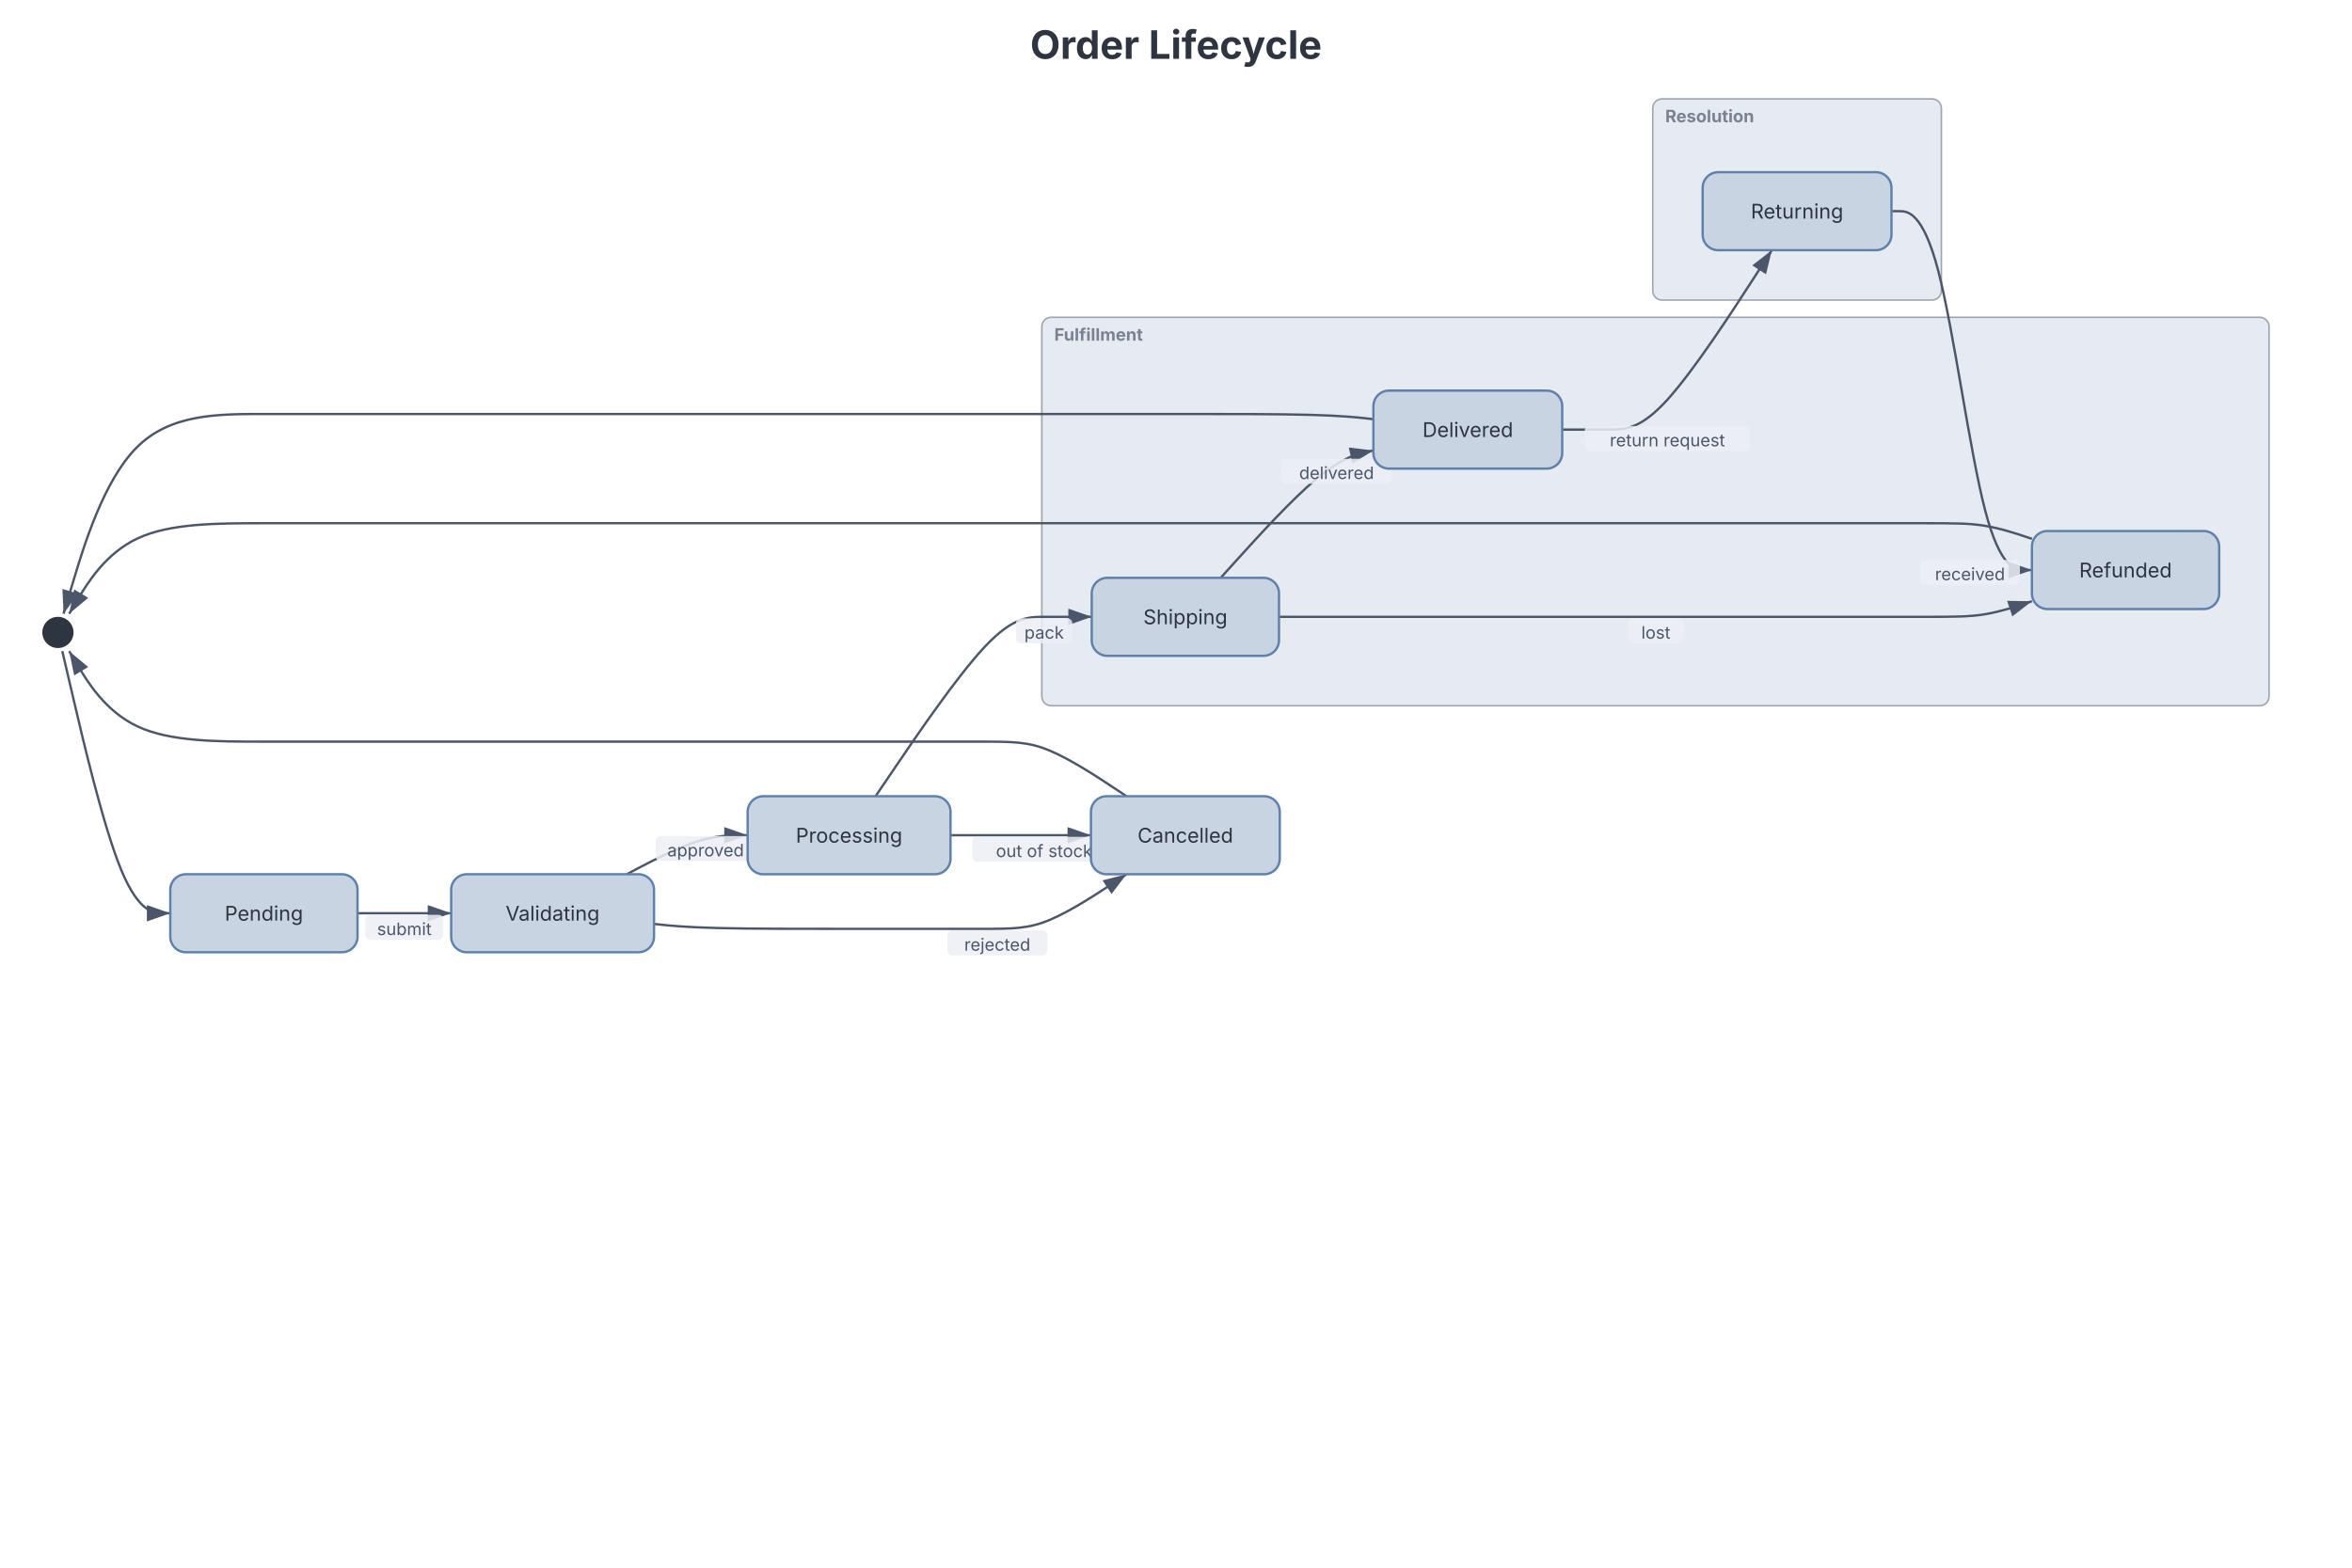
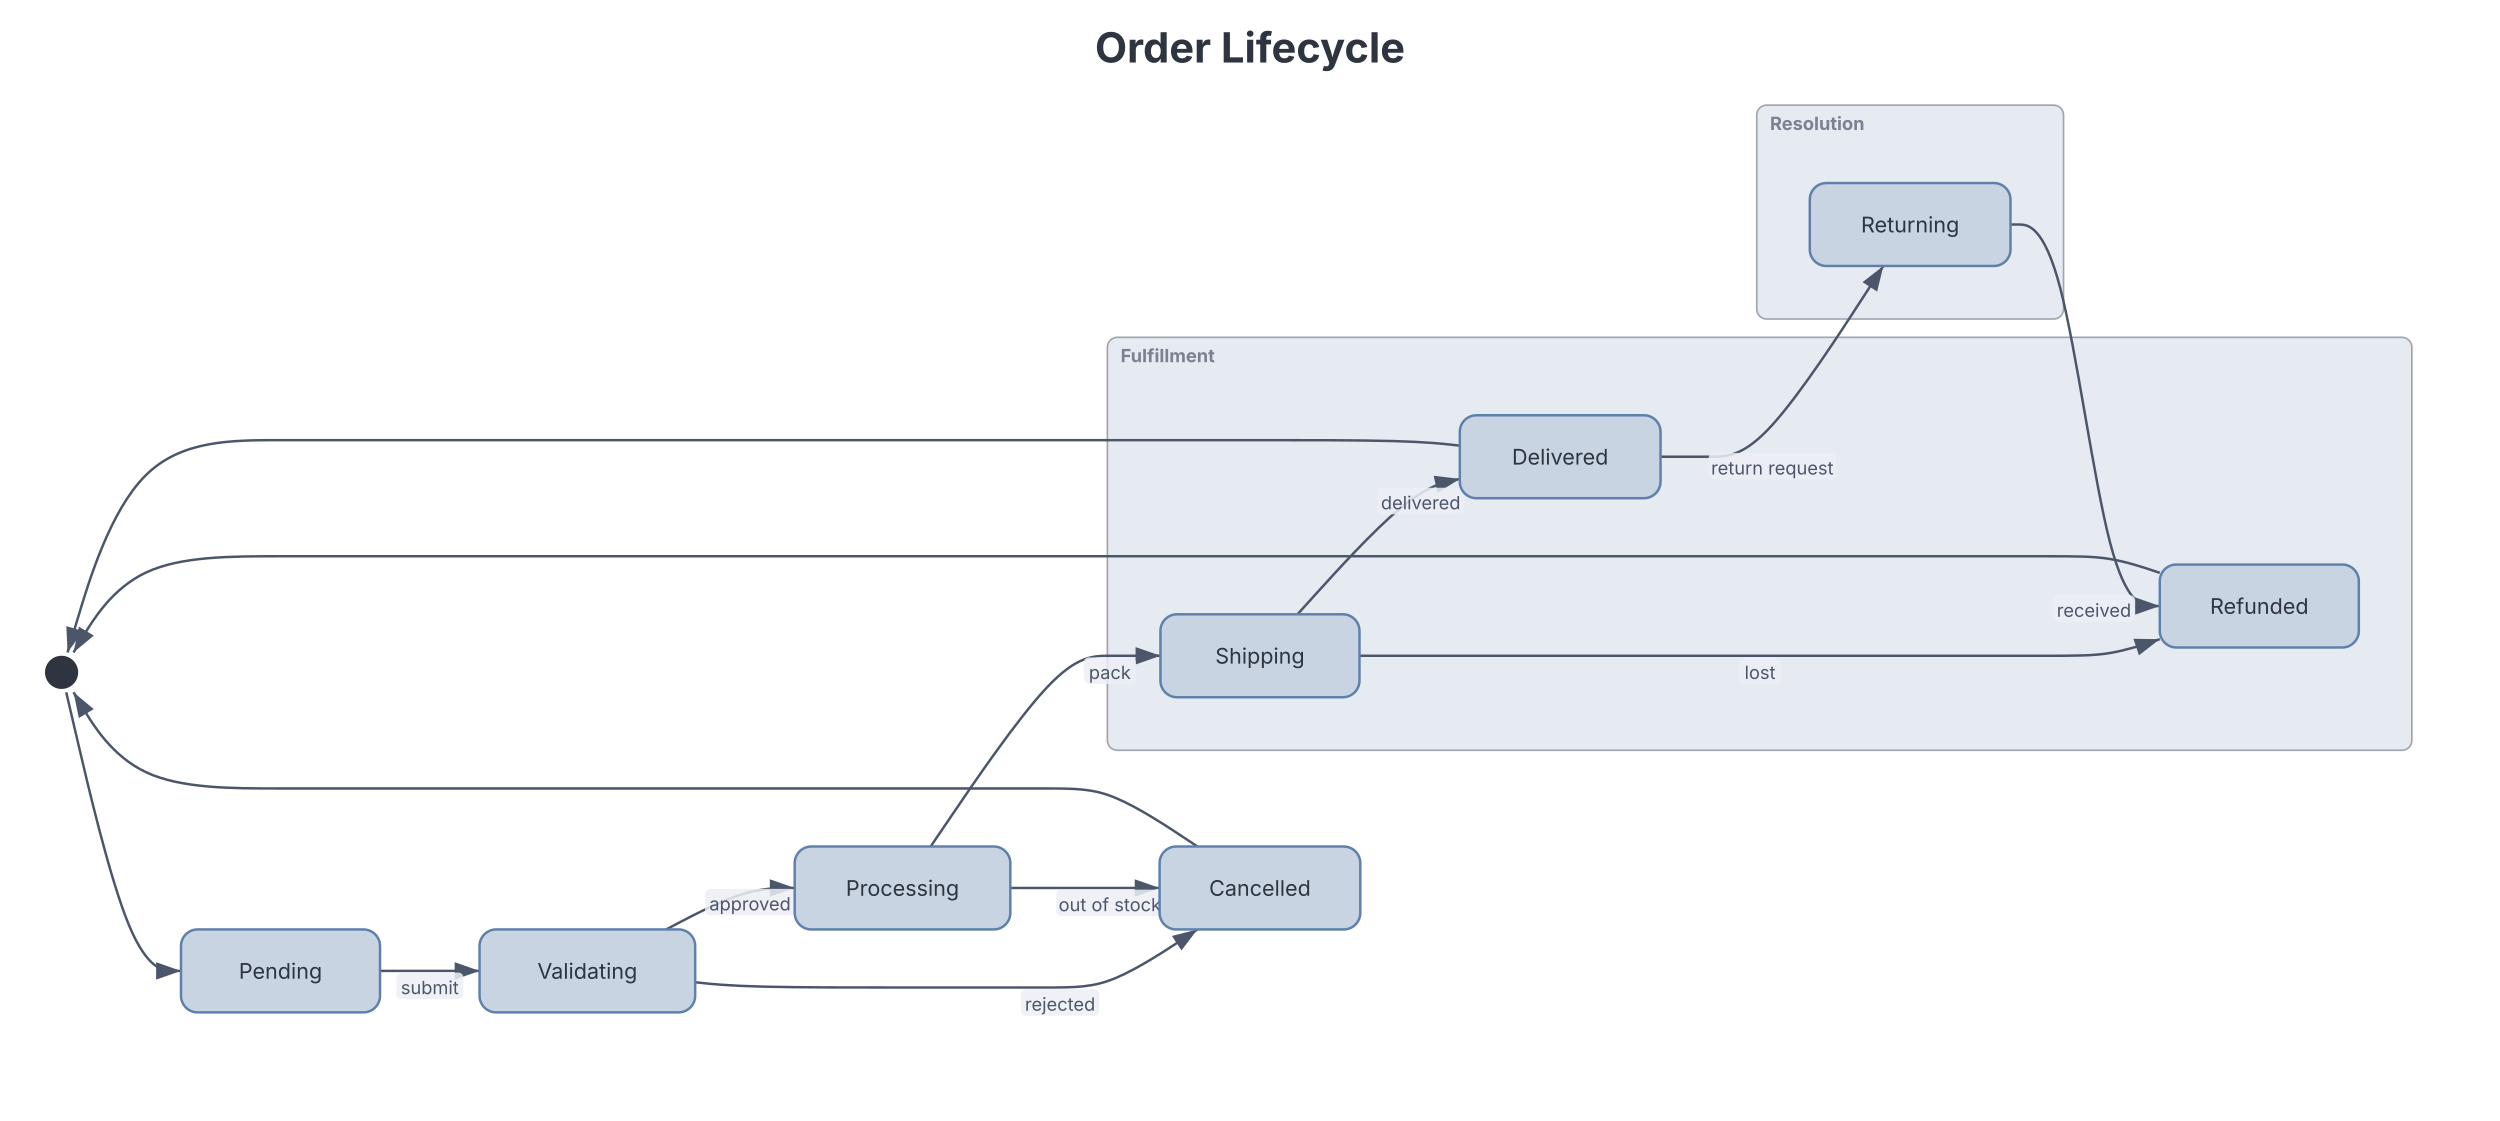
- <svg xmlns="http://www.w3.org/2000/svg" width="1200" height="800" viewBox="0 0 1200 800" preserveAspectRatio="xMidYMin meet" style="font-family: Inter, system-ui, Avenir, Helvetica, Arial, sans-serif; background: rgb(236, 239, 244);">
+ <svg xmlns="http://www.w3.org/2000/svg" width="1200" height="537.79" viewBox="0 0 1200 537.79" preserveAspectRatio="xMidYMin meet" style="font-family: Inter, system-ui, Avenir, Helvetica, Arial, sans-serif; background: rgb(236, 239, 244);">
  <defs>
    <marker id="st-arrow" viewBox="0 0 10 7" refX="10" refY="3.5" markerWidth="10" markerHeight="7" orient="auto">
      <polygon points="0,0 10,3.5 0,7" fill="#4c566a" />
    </marker>
  </defs>
  <text class="chart-title" x="600" y="30" text-anchor="middle" fill="#2e3440" font-size="20" font-weight="700" style="cursor: default;" data-line-number="1">Order Lifecycle</text>
  <g transform="translate(20, 60) scale(0.7961565)">
    <g class="st-group-wrapper" data-line-number="12" data-group-id="group:fulfillment" data-group-toggle="group:fulfillment" tabindex="0" role="button" aria-expanded="true" aria-label="Collapse group Fulfillment" style="cursor: pointer;">
      <rect x="642.5" y="128" width="786.5" height="249" rx="6" fill="#e6eaf1" stroke="#4c566a" stroke-width="1" stroke-opacity="0.5" class="st-group" />
      <text x="650.5" y="143" fill="#4c566a" font-size="11" font-weight="bold" opacity="0.7" class="st-group-label">Fulfillment</text>
    </g>
    <g class="st-group-wrapper" data-line-number="21" data-group-id="group:resolution" data-group-toggle="group:resolution" tabindex="0" role="button" aria-expanded="true" aria-label="Collapse group Resolution" style="cursor: pointer;">
      <rect x="1034" y="-12" width="185" height="129" rx="6" fill="#e6eaf1" stroke="#4c566a" stroke-width="1" stroke-opacity="0.5" class="st-group" />
      <text x="1042" y="3" fill="#4c566a" font-size="11" font-weight="bold" opacity="0.7" class="st-group-label">Resolution</text>
    </g>
    <g class="st-edge-group" data-line-number="3">
-       <path d="M14.8,342L21.333,370C27.867,398,40.933,454,52.467,482C64,510,74,510,79,510L84,510" fill="none" stroke="#4c566a" stroke-width="1.5" marker-end="url(#st-arrow)" class="st-edge" />
+       <path d="M14.8,342L14.8,342C14.8,342,14.8,342,14.8,342C14.8,342,14.8,342,21.333,370C27.867,398,40.933,454,52.467,482C64,510,74,510,79,510C84,510,84,510,84,510C84,510,84,510,84,510L84,510" fill="none" stroke="#4c566a" stroke-width="1.5" marker-end="url(#st-arrow)" class="st-edge" />
    </g>
    <g class="st-edge-group" data-line-number="6">
-       <path d="M204,510L209,510C214,510,224,510,234,510C244,510,254,510,259,510L264,510" fill="none" stroke="#4c566a" stroke-width="1.5" marker-end="url(#st-arrow)" class="st-edge" />
-       <rect x="209" y="511" width="50" height="16" rx="3" fill="#eceff4" opacity="0.85" class="st-edge-label-bg" />
+       <path d="M204,510L204,510C204,510,204,510,204,510C204,510,204,510,209,510C214,510,224,510,234,510C244,510,254,510,259,510C264,510,264,510,264,510C264,510,264,510,264,510L264,510" fill="none" stroke="#4c566a" stroke-width="1.5" marker-end="url(#st-arrow)" class="st-edge" />
+       <rect x="213.775" y="511" width="40.45" height="16" rx="3" fill="#eceff4" opacity="0.85" class="st-edge-label-bg" />
      <text x="234" y="524" text-anchor="middle" fill="#4c566a" font-size="11" class="st-edge-label">submit</text>
    </g>
    <g class="st-edge-group" data-line-number="9">
-       <path d="M376.5,485L384.417,480.833C392.333,476.667,408.167,468.333,421.083,464.167C434,460,444,460,449,460L454,460" fill="none" stroke="#4c566a" stroke-width="1.5" marker-end="url(#st-arrow)" class="st-edge" />
-       <rect x="395.07" y="460.517" width="64" height="16" rx="3" fill="#eceff4" opacity="0.85" class="st-edge-label-bg" />
+       <path d="M376.5,485L376.5,485C376.5,485,376.5,485,376.5,485C376.5,485,376.5,485,384.417,480.833C392.333,476.667,408.167,468.333,421.083,464.167C434,460,444,460,449,460C454,460,454,460,454,460C454,460,454,460,454,460L454,460" fill="none" stroke="#4c566a" stroke-width="1.5" marker-end="url(#st-arrow)" class="st-edge" />
+       <rect x="400.025" y="460.517" width="54.09" height="16" rx="3" fill="#eceff4" opacity="0.85" class="st-edge-label-bg" />
      <text x="427.07" y="473.517" text-anchor="middle" fill="#4c566a" font-size="11" class="st-edge-label">approved</text>
    </g>
    <g class="st-edge-group" data-line-number="10">
-       <path d="M394,516.842L399,517.368C404,517.895,414,518.947,434.833,519.474C455.667,520,487.333,520,519,520C550.667,520,582.333,520,603.167,520C624,520,634,520,647.799,514.167C661.597,508.333,679.194,496.667,687.993,490.833L696.792,485" fill="none" stroke="#4c566a" stroke-width="1.5" marker-end="url(#st-arrow)" class="st-edge" />
-       <rect x="582" y="521" width="64" height="16" rx="3" fill="#eceff4" opacity="0.85" class="st-edge-label-bg" />
+       <path d="M394,516.842L394,516.842C394,516.842,394,516.842,394,516.842C394,516.842,394,516.842,399,517.368C404,517.895,414,518.947,434.833,519.474C455.667,520,487.333,520,519,520C550.667,520,582.333,520,603.167,520C624,520,634,520,647.799,514.167C661.597,508.333,679.194,496.667,687.993,490.833C696.792,485,696.792,485,696.792,485C696.792,485,696.792,485,696.792,485L696.792,485" fill="none" stroke="#4c566a" stroke-width="1.5" marker-end="url(#st-arrow)" class="st-edge" />
+       <rect x="590.365" y="521" width="47.27" height="16" rx="3" fill="#eceff4" opacity="0.85" class="st-edge-label-bg" />
      <text x="614" y="534" text-anchor="middle" fill="#4c566a" font-size="11" class="st-edge-label">rejected</text>
    </g>
    <g class="st-edge-group" data-line-number="14">
-       <path d="M535.964,435L548.97,415.833C561.976,396.667,587.988,358.333,605.994,339.167C624,320,634,320,644.083,320C654.167,320,664.333,320,669.417,320L674.5,320" fill="none" stroke="#4c566a" stroke-width="1.5" marker-end="url(#st-arrow)" class="st-edge" />
-       <rect x="626" y="321" width="36" height="16" rx="3" fill="#eceff4" opacity="0.85" class="st-edge-label-bg" />
+       <path d="M535.964,435L535.964,435C535.964,435,535.964,435,535.964,435C535.964,435,535.964,435,548.97,415.833C561.976,396.667,587.988,358.333,605.994,339.167C624,320,634,320,644.083,320C654.167,320,664.333,320,669.417,320C674.5,320,674.5,320,674.5,320C674.5,320,674.5,320,674.5,320L674.5,320" fill="none" stroke="#4c566a" stroke-width="1.5" marker-end="url(#st-arrow)" class="st-edge" />
+       <rect x="628.34" y="321" width="31.32" height="16" rx="3" fill="#eceff4" opacity="0.85" class="st-edge-label-bg" />
      <text x="644" y="334" text-anchor="middle" fill="#4c566a" font-size="11" class="st-edge-label">pack</text>
    </g>
    <g class="st-edge-group" data-line-number="15">
-       <path d="M584,460L589,460C594,460,604,460,614,460C624,460,634,460,644,460C654,460,664,460,669,460L674,460" fill="none" stroke="#4c566a" stroke-width="1.5" marker-end="url(#st-arrow)" class="st-edge" />
-       <rect x="598" y="461" width="92" height="16" rx="3" fill="#eceff4" opacity="0.85" class="st-edge-label-bg" />
+       <path d="M584,460L584,460C584,460,584,460,584,460C584,460,584,460,589,460C594,460,604,460,614,460C624,460,634,460,644,460C654,460,664,460,669,460C674,460,674,460,674,460C674,460,674,460,674,460L674,460" fill="none" stroke="#4c566a" stroke-width="1.5" marker-end="url(#st-arrow)" class="st-edge" />
+       <rect x="611.73" y="461" width="64.54" height="16" rx="3" fill="#eceff4" opacity="0.85" class="st-edge-label-bg" />
      <text x="644" y="474" text-anchor="middle" fill="#4c566a" font-size="11" class="st-edge-label">out of stock</text>
    </g>
    <g class="st-edge-group" data-line-number="18">
-       <path d="M757.125,295L768.438,282.5C779.75,270,802.375,245,818.688,231.395C835,217.79,845,215.58,850,214.475L855,213.37" fill="none" stroke="#4c566a" stroke-width="1.5" marker-end="url(#st-arrow)" class="st-edge" />
-       <rect x="795.905" y="218.68" width="71" height="16" rx="3" fill="#eceff4" opacity="0.85" class="st-edge-label-bg" />
+       <path d="M757.125,295L757.125,295C757.125,295,757.125,295,757.125,295C757.125,295,757.125,295,768.438,282.5C779.75,270,802.375,245,818.688,231.395C835,217.79,845,215.58,850,214.475C855,213.37,855,213.37,855,213.37C855,213.37,855,213.37,855,213.37L855,213.37" fill="none" stroke="#4c566a" stroke-width="1.5" marker-end="url(#st-arrow)" class="st-edge" />
+       <rect x="805.02" y="218.68" width="52.77" height="16" rx="3" fill="#eceff4" opacity="0.85" class="st-edge-label-bg" />
      <text x="831.405" y="231.68" text-anchor="middle" fill="#4c566a" font-size="11" class="st-edge-label">delivered</text>
    </g>
    <g class="st-edge-group" data-line-number="19">
-       <path d="M794.5,320L799.583,320C804.667,320,814.833,320,835,320C855.167,320,885.333,320,915.5,320C945.667,320,975.833,320,995.917,320C1016,320,1026,320,1046.083,320C1066.167,320,1096.333,320,1126.5,320C1156.667,320,1186.833,320,1206.917,320C1227,320,1237,320,1247,318.333C1257,316.667,1267,313.333,1272,311.667L1277,310" fill="none" stroke="#4c566a" stroke-width="1.5" marker-end="url(#st-arrow)" class="st-edge" />
-       <rect x="1018" y="321" width="36" height="16" rx="3" fill="#eceff4" opacity="0.85" class="st-edge-label-bg" />
+       <path d="M794.5,320L794.5,320C794.5,320,794.5,320,794.5,320C794.5,320,794.5,320,799.583,320C804.667,320,814.833,320,835,320C855.167,320,885.333,320,915.5,320C945.667,320,975.833,320,995.917,320C1016,320,1026,320,1046.083,320C1066.167,320,1096.333,320,1126.5,320C1156.667,320,1186.833,320,1206.917,320C1227,320,1237,320,1247,318.333C1257,316.667,1267,313.333,1272,311.667C1277,310,1277,310,1277,310C1277,310,1277,310,1277,310L1277,310" fill="none" stroke="#4c566a" stroke-width="1.5" marker-end="url(#st-arrow)" class="st-edge" />
+       <rect x="1023.42" y="321" width="25.16" height="16" rx="3" fill="#eceff4" opacity="0.85" class="st-edge-label-bg" />
      <text x="1036" y="334" text-anchor="middle" fill="#4c566a" font-size="11" class="st-edge-label">lost</text>
    </g>
    <g class="st-edge-group" data-line-number="23">
-       <path d="M976,200L981,200C986,200,996,200,1006,200C1016,200,1026,200,1043.39,180.833C1060.78,161.667,1085.56,123.333,1097.949,104.167L1110.339,85" fill="none" stroke="#4c566a" stroke-width="1.5" marker-end="url(#st-arrow)" class="st-edge" />
-       <rect x="990.406" y="197.719" width="106" height="16" rx="3" fill="#eceff4" opacity="0.85" class="st-edge-label-bg" />
+       <path d="M976,200L976,200C976,200,976,200,976,200C976,200,976,200,981,200C986,200,996,200,1006,200C1016,200,1026,200,1043.39,180.833C1060.78,161.667,1085.56,123.333,1097.949,104.167C1110.339,85,1110.339,85,1110.339,85C1110.339,85,1110.339,85,1110.339,85L1110.339,85" fill="none" stroke="#4c566a" stroke-width="1.5" marker-end="url(#st-arrow)" class="st-edge" />
+       <rect x="1005.031" y="197.719" width="76.75" height="16" rx="3" fill="#eceff4" opacity="0.85" class="st-edge-label-bg" />
      <text x="1043.406" y="210.719" text-anchor="middle" fill="#4c566a" font-size="11" class="st-edge-label">return request</text>
    </g>
    <g class="st-edge-group" data-line-number="26">
-       <path d="M1187,60L1192,60C1197,60,1207,60,1217,98.333C1227,136.667,1237,213.333,1247,251.667C1257,290,1267,290,1272,290L1277,290" fill="none" stroke="#4c566a" stroke-width="1.5" marker-end="url(#st-arrow)" class="st-edge" />
-       <rect x="1205.324" y="283.524" width="64" height="16" rx="3" fill="#eceff4" opacity="0.85" class="st-edge-label-bg" />
+       <path d="M1187,60L1187,60C1187,60,1187,60,1187,60C1187,60,1187,60,1192,60C1197,60,1207,60,1217,98.333C1227,136.667,1237,213.333,1247,251.667C1257,290,1267,290,1272,290C1277,290,1277,290,1277,290C1277,290,1277,290,1277,290L1277,290" fill="none" stroke="#4c566a" stroke-width="1.5" marker-end="url(#st-arrow)" class="st-edge" />
+       <rect x="1212.479" y="283.524" width="49.69" height="16" rx="3" fill="#eceff4" opacity="0.85" class="st-edge-label-bg" />
      <text x="1237.324" y="296.524" text-anchor="middle" fill="#4c566a" font-size="11" class="st-edge-label">received</text>
    </g>
    <g class="st-edge-group" data-line-number="28">
-       <path d="M696.792,435L687.993,429.167C679.194,423.333,661.597,411.667,647.799,405.833C634,400,624,400,603.167,400C582.333,400,550.667,400,519,400C487.333,400,455.667,400,424,400C392.333,400,360.667,400,329,400C297.333,400,265.667,400,234.833,400C204,400,174,400,144,400C114,400,84,400,63.2,390.333C42.4,380.667,30.8,361.333,25,351.667L19.2,342" fill="none" stroke="#4c566a" stroke-width="1.5" marker-end="url(#st-arrow)" class="st-edge" />
+       <path d="M696.792,435L696.792,435C696.792,435,696.792,435,696.792,435C696.792,435,696.792,435,687.993,429.167C679.194,423.333,661.597,411.667,647.799,405.833C634,400,624,400,603.167,400C582.333,400,550.667,400,519,400C487.333,400,455.667,400,424,400C392.333,400,360.667,400,329,400C297.333,400,265.667,400,234.833,400C204,400,174,400,144,400C114,400,84,400,63.2,390.333C42.4,380.667,30.8,361.333,25,351.667C19.2,342,19.2,342,19.2,342C19.2,342,19.2,342,19.2,342L19.2,342" fill="none" stroke="#4c566a" stroke-width="1.5" marker-end="url(#st-arrow)" class="st-edge" />
    </g>
    <g class="st-edge-group" data-line-number="29">
-       <path d="M1277,270L1272,268.333C1267,266.667,1257,263.333,1247,261.667C1237,260,1227,260,1206.917,260C1186.833,260,1156.667,260,1126.5,260C1096.333,260,1066.167,260,1046.083,260C1026,260,1016,260,995.917,260C975.833,260,945.667,260,915.5,260C885.333,260,855.167,260,825,260C794.833,260,764.667,260,734.5,260C704.333,260,674.167,260,654.083,260C634,260,624,260,603.167,260C582.333,260,550.667,260,519,260C487.333,260,455.667,260,424,260C392.333,260,360.667,260,329,260C297.333,260,265.667,260,234.833,260C204,260,174,260,144,260C114,260,84,260,63.2,269.667C42.4,279.333,30.8,298.667,25,308.333L19.2,318" fill="none" stroke="#4c566a" stroke-width="1.5" marker-end="url(#st-arrow)" class="st-edge" />
+       <path d="M1277,270L1277,270C1277,270,1277,270,1277,270C1277,270,1277,270,1272,268.333C1267,266.667,1257,263.333,1247,261.667C1237,260,1227,260,1206.917,260C1186.833,260,1156.667,260,1126.5,260C1096.333,260,1066.167,260,1046.083,260C1026,260,1016,260,995.917,260C975.833,260,945.667,260,915.5,260C885.333,260,855.167,260,825,260C794.833,260,764.667,260,734.5,260C704.333,260,674.167,260,654.083,260C634,260,624,260,603.167,260C582.333,260,550.667,260,519,260C487.333,260,455.667,260,424,260C392.333,260,360.667,260,329,260C297.333,260,265.667,260,234.833,260C204,260,174,260,144,260C114,260,84,260,63.2,269.667C42.4,279.333,30.8,298.667,25,308.333C19.2,318,19.2,318,19.2,318C19.2,318,19.2,318,19.2,318L19.2,318" fill="none" stroke="#4c566a" stroke-width="1.5" marker-end="url(#st-arrow)" class="st-edge" />
    </g>
    <g class="st-edge-group" data-line-number="30">
-       <path d="M855,193.315L850,192.762C845,192.21,835,191.105,814.917,190.552C794.833,190,764.667,190,734.5,190C704.333,190,674.167,190,654.083,190C634,190,624,190,603.167,190C582.333,190,550.667,190,519,190C487.333,190,455.667,190,424,190C392.333,190,360.667,190,329,190C297.333,190,265.667,190,234.833,190C204,190,174,190,144,190C114,190,84,190,62.6,211.333C41.2,232.667,28.4,275.333,22,296.667L15.6,318" fill="none" stroke="#4c566a" stroke-width="1.5" marker-end="url(#st-arrow)" class="st-edge" />
+       <path d="M855,193.315L855,193.315C855,193.315,855,193.315,855,193.315C855,193.315,855,193.315,850,192.762C845,192.21,835,191.105,814.917,190.552C794.833,190,764.667,190,734.5,190C704.333,190,674.167,190,654.083,190C634,190,624,190,603.167,190C582.333,190,550.667,190,519,190C487.333,190,455.667,190,424,190C392.333,190,360.667,190,329,190C297.333,190,265.667,190,234.833,190C204,190,174,190,144,190C114,190,84,190,62.6,211.333C41.2,232.667,28.4,275.333,22,296.667C15.6,318,15.6,318,15.6,318C15.6,318,15.6,318,15.6,318L15.6,318" fill="none" stroke="#4c566a" stroke-width="1.5" marker-end="url(#st-arrow)" class="st-edge" />
    </g>
    <g transform="translate(12, 330)" class="st-node" data-line-number="3" data-node-id="pseudostate:[*]" style="cursor: pointer;">
      <circle cx="0" cy="0" r="10" fill="#2e3440" stroke="none" />
    </g>
    <g transform="translate(144, 510)" class="st-node" data-line-number="5" data-node-id="state:pending" style="cursor: pointer;">
      <rect x="-60" y="-25" width="120" height="50" rx="10" ry="10" fill="#c9d4e2" stroke="#5e81ac" stroke-width="1.5" />
      <text x="0" y="0" text-anchor="middle" dominant-baseline="central" fill="#2e3440" font-size="13">Pending</text>
    </g>
    <g transform="translate(329, 510)" class="st-node" data-line-number="8" data-node-id="state:validating" style="cursor: pointer;">
      <rect x="-65" y="-25" width="130" height="50" rx="10" ry="10" fill="#c9d4e2" stroke="#5e81ac" stroke-width="1.5" />
      <text x="0" y="0" text-anchor="middle" dominant-baseline="central" fill="#2e3440" font-size="13">Validating</text>
    </g>
    <g transform="translate(519, 460)" class="st-node" data-line-number="13" data-node-id="state:processing" style="cursor: pointer;">
      <rect x="-65" y="-25" width="130" height="50" rx="10" ry="10" fill="#c9d4e2" stroke="#5e81ac" stroke-width="1.5" />
      <text x="0" y="0" text-anchor="middle" dominant-baseline="central" fill="#2e3440" font-size="13">Processing</text>
    </g>
    <g transform="translate(734.5, 460)" class="st-node" data-line-number="10" data-node-id="state:cancelled" style="cursor: pointer;">
      <rect x="-60.5" y="-25" width="121" height="50" rx="10" ry="10" fill="#c9d4e2" stroke="#5e81ac" stroke-width="1.5" />
      <text x="0" y="0" text-anchor="middle" dominant-baseline="central" fill="#2e3440" font-size="13">Cancelled</text>
    </g>
    <g transform="translate(734.5, 320)" class="st-node" data-line-number="17" data-node-id="state:shipping" style="cursor: pointer;">
      <rect x="-60" y="-25" width="120" height="50" rx="10" ry="10" fill="#c9d4e2" stroke="#5e81ac" stroke-width="1.5" />
      <text x="0" y="0" text-anchor="middle" dominant-baseline="central" fill="#2e3440" font-size="13">Shipping</text>
    </g>
    <g transform="translate(915.5, 200)" class="st-node" data-line-number="22" data-node-id="state:delivered" style="cursor: pointer;">
      <rect x="-60.5" y="-25" width="121" height="50" rx="10" ry="10" fill="#c9d4e2" stroke="#5e81ac" stroke-width="1.5" />
      <text x="0" y="0" text-anchor="middle" dominant-baseline="central" fill="#2e3440" font-size="13">Delivered</text>
    </g>
    <g transform="translate(1337, 290)" class="st-node" data-line-number="19" data-node-id="state:refunded" style="cursor: pointer;">
      <rect x="-60" y="-25" width="120" height="50" rx="10" ry="10" fill="#c9d4e2" stroke="#5e81ac" stroke-width="1.5" />
      <text x="0" y="0" text-anchor="middle" dominant-baseline="central" fill="#2e3440" font-size="13">Refunded</text>
    </g>
    <g transform="translate(1126.5, 60)" class="st-node" data-line-number="25" data-node-id="state:returning" style="cursor: pointer;">
      <rect x="-60.5" y="-25" width="121" height="50" rx="10" ry="10" fill="#c9d4e2" stroke="#5e81ac" stroke-width="1.5" />
      <text x="0" y="0" text-anchor="middle" dominant-baseline="central" fill="#2e3440" font-size="13">Returning</text>
    </g>
  </g>
</svg>
